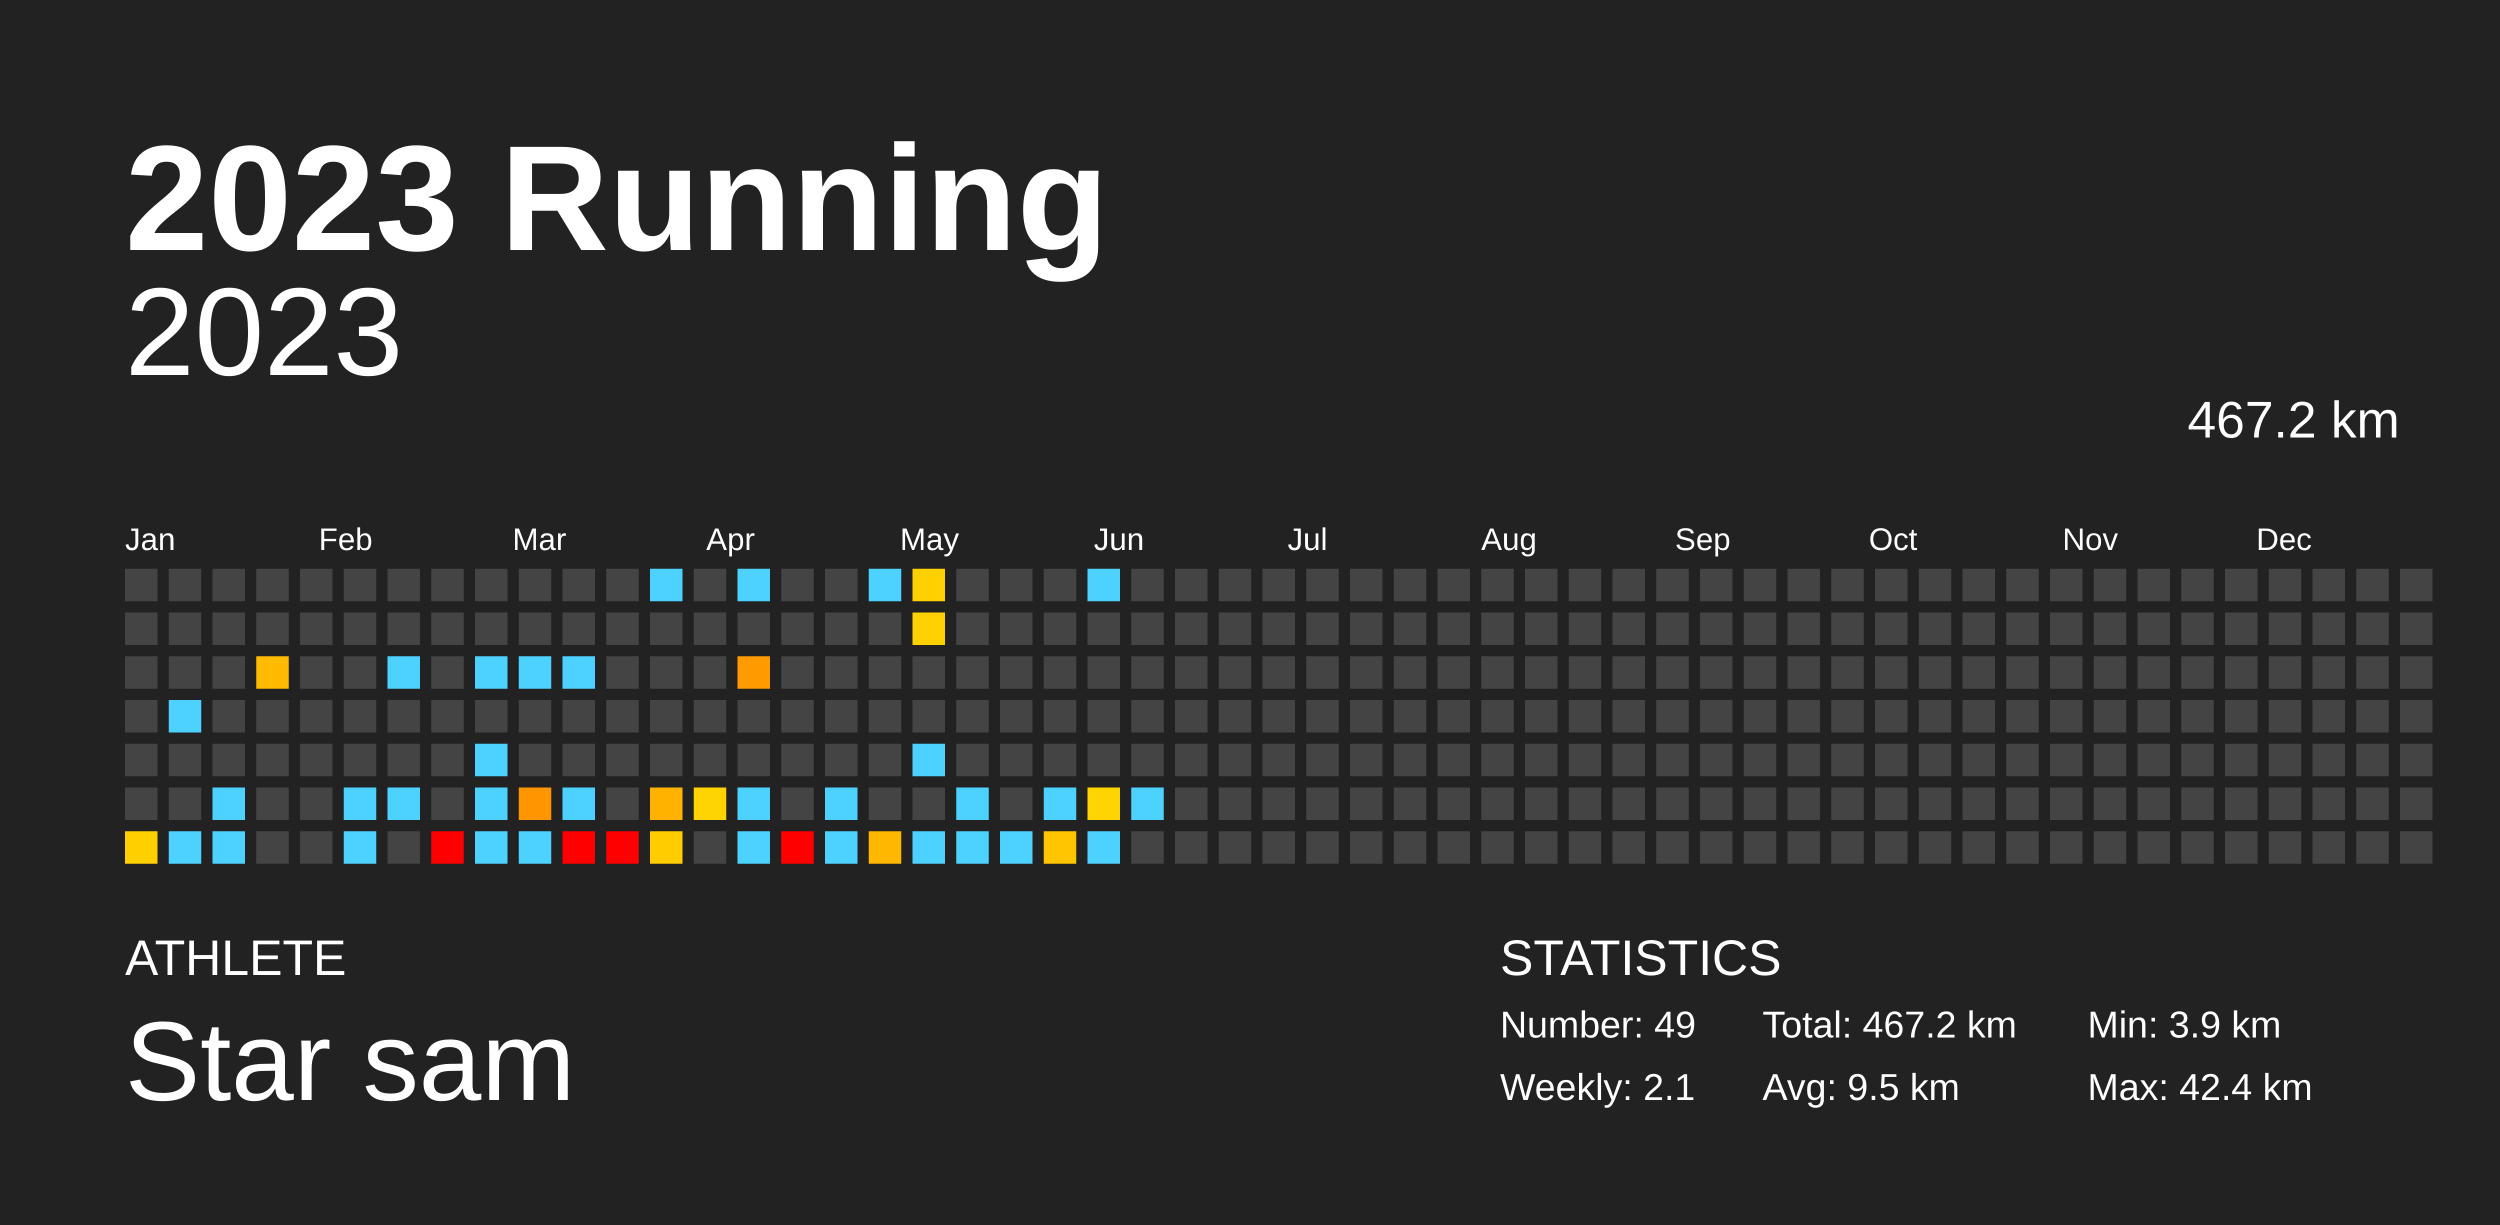
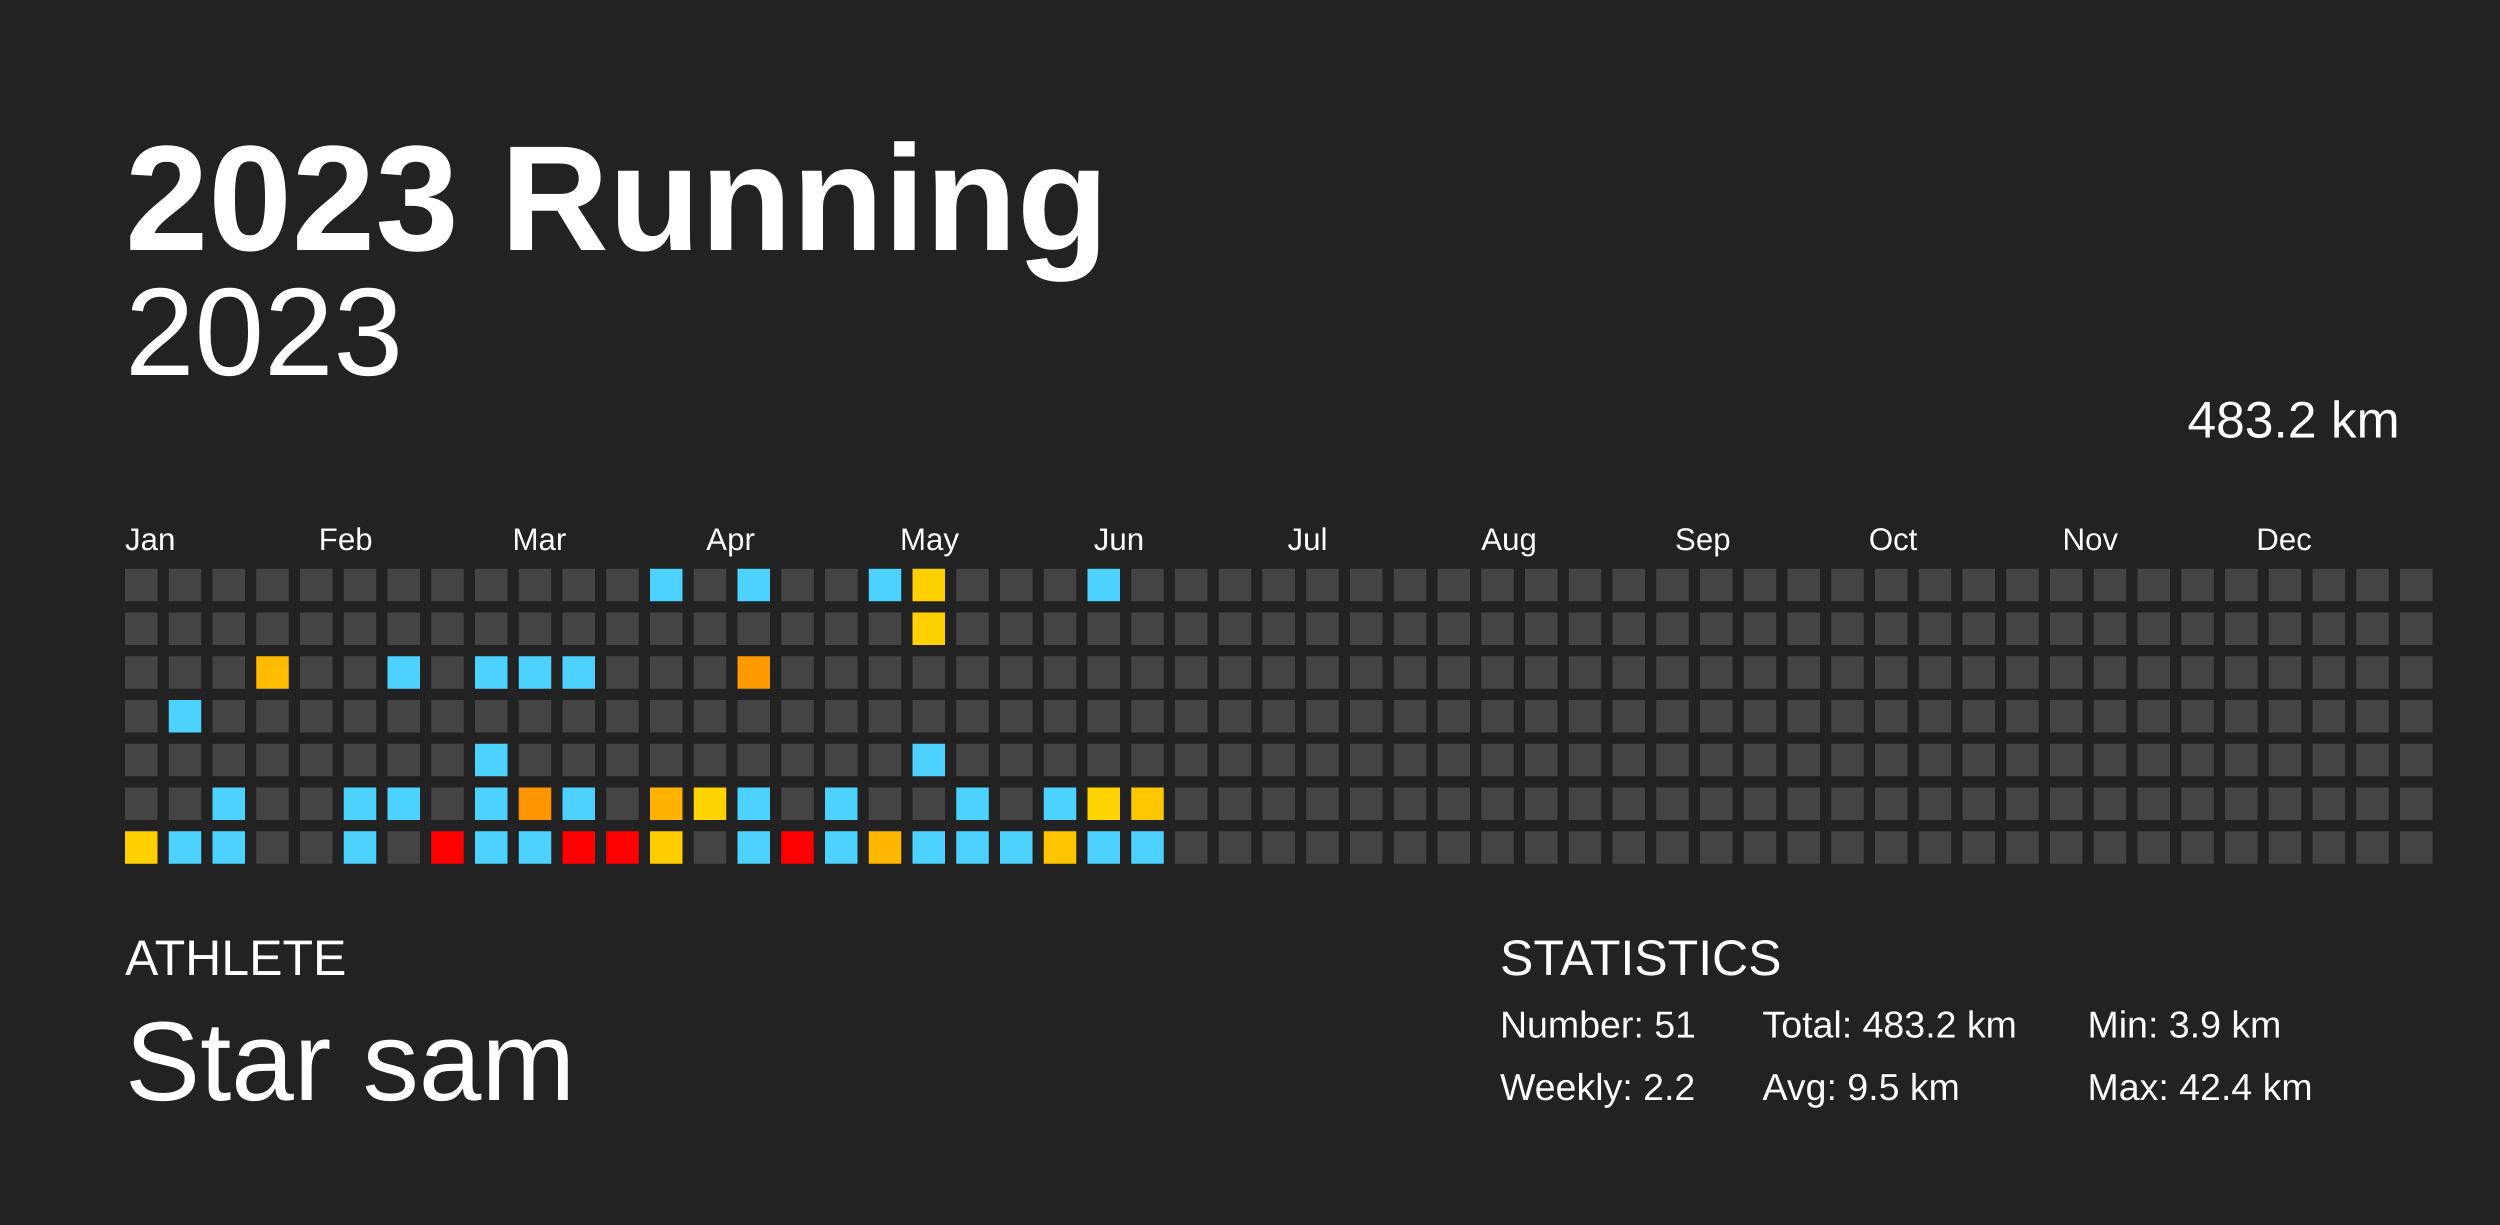
<svg xmlns="http://www.w3.org/2000/svg" baseProfile="full" height="98mm" version="1.1" viewBox="0,0,200,98" width="200mm">
  <defs />
  <rect fill="#222222" height="98" width="200" x="0" y="0" />
  <text fill="#FFFFFF" style="font-size:12px; font-family:Arial; font-weight:bold;" x="10" y="20">2023 Running</text>
  <text fill="#FFFFFF" style="font-size:4px; font-family:Arial" x="10" y="78">ATHLETE</text>
  <text fill="#FFFFFF" style="font-size:9px; font-family:Arial" x="10" y="88">Star sam</text>
  <text fill="#FFFFFF" style="font-size:4px; font-family:Arial" x="120" y="78">STATISTICS</text>
-   <text fill="#FFFFFF" style="font-size:3px; font-family:Arial" x="120" y="83">Number: 49</text>
-   <text fill="#FFFFFF" style="font-size:3px; font-family:Arial" x="120" y="88">Weekly: 2.1</text>
-   <text fill="#FFFFFF" style="font-size:3px; font-family:Arial" x="141" y="83">Total: 467.2 km</text>
+   <text fill="#FFFFFF" style="font-size:3px; font-family:Arial" x="120" y="83">Number: 51</text>
+   <text fill="#FFFFFF" style="font-size:3px; font-family:Arial" x="120" y="88">Weekly: 2.2</text>
+   <text fill="#FFFFFF" style="font-size:3px; font-family:Arial" x="141" y="83">Total: 483.2 km</text>
  <text fill="#FFFFFF" style="font-size:3px; font-family:Arial" x="141" y="88">Avg: 9.5 km</text>
  <text fill="#FFFFFF" style="font-size:3px; font-family:Arial" x="167" y="83">Min: 3.9 km</text>
  <text fill="#FFFFFF" style="font-size:3px; font-family:Arial" x="167" y="88">Max: 42.4 km</text>
  <text alignment-baseline="hanging" fill="#FFFFFF" style="font-size:10.0px; font-family:Arial;" x="10" y="30">2023</text>
-   <text alignment-baseline="hanging" fill="#FFFFFF" style="font-size:4.125px; font-family:Arial;" x="175" y="35">467.2 km</text>
+   <text alignment-baseline="hanging" fill="#FFFFFF" style="font-size:4.125px; font-family:Arial;" x="175" y="35">483.2 km</text>
  <text fill="#FFFFFF" style="font-size:2.5px; font-family:Arial" x="10.0" y="44">Jan</text>
  <text fill="#FFFFFF" style="font-size:2.5px; font-family:Arial" x="25.5" y="44">Feb</text>
  <text fill="#FFFFFF" style="font-size:2.5px; font-family:Arial" x="41.0" y="44">Mar</text>
  <text fill="#FFFFFF" style="font-size:2.5px; font-family:Arial" x="56.5" y="44">Apr</text>
  <text fill="#FFFFFF" style="font-size:2.5px; font-family:Arial" x="72.0" y="44">May</text>
  <text fill="#FFFFFF" style="font-size:2.5px; font-family:Arial" x="87.5" y="44">Jun</text>
  <text fill="#FFFFFF" style="font-size:2.5px; font-family:Arial" x="103.0" y="44">Jul</text>
  <text fill="#FFFFFF" style="font-size:2.5px; font-family:Arial" x="118.5" y="44">Aug</text>
  <text fill="#FFFFFF" style="font-size:2.5px; font-family:Arial" x="134.0" y="44">Sep</text>
  <text fill="#FFFFFF" style="font-size:2.5px; font-family:Arial" x="149.5" y="44">Oct</text>
  <text fill="#FFFFFF" style="font-size:2.5px; font-family:Arial" x="165.0" y="44">Nov</text>
  <text fill="#FFFFFF" style="font-size:2.5px; font-family:Arial" x="180.5" y="44">Dec</text>
  <rect fill="#444444" height="2.6" width="2.6" x="10.0" y="45.5" />
  <rect fill="#444444" height="2.6" width="2.6" x="10.0" y="49.0" />
  <rect fill="#444444" height="2.6" width="2.6" x="10.0" y="52.5" />
  <rect fill="#444444" height="2.6" width="2.6" x="10.0" y="56.0" />
  <rect fill="#444444" height="2.6" width="2.6" x="10.0" y="59.5" />
  <rect fill="#444444" height="2.6" width="2.6" x="10.0" y="63.0" />
  <rect fill="#ffd000" height="2.6" width="2.6" x="10.0" y="66.5" />
  <rect fill="#444444" height="2.6" width="2.6" x="13.5" y="45.5" />
  <rect fill="#444444" height="2.6" width="2.6" x="13.5" y="49.0" />
  <rect fill="#444444" height="2.6" width="2.6" x="13.5" y="52.5" />
  <rect fill="#4dd2ff" height="2.6" width="2.6" x="13.5" y="56.0" />
  <rect fill="#444444" height="2.6" width="2.6" x="13.5" y="59.5" />
  <rect fill="#444444" height="2.6" width="2.6" x="13.5" y="63.0" />
  <rect fill="#4dd2ff" height="2.6" width="2.6" x="13.5" y="66.5" />
  <rect fill="#444444" height="2.6" width="2.6" x="17.0" y="45.5" />
  <rect fill="#444444" height="2.6" width="2.6" x="17.0" y="49.0" />
  <rect fill="#444444" height="2.6" width="2.6" x="17.0" y="52.5" />
  <rect fill="#444444" height="2.6" width="2.6" x="17.0" y="56.0" />
  <rect fill="#444444" height="2.6" width="2.6" x="17.0" y="59.5" />
  <rect fill="#4dd2ff" height="2.6" width="2.6" x="17.0" y="63.0" />
  <rect fill="#4dd2ff" height="2.6" width="2.6" x="17.0" y="66.5" />
  <rect fill="#444444" height="2.6" width="2.6" x="20.5" y="45.5" />
  <rect fill="#444444" height="2.6" width="2.6" x="20.5" y="49.0" />
  <rect fill="#ffbb00" height="2.6" width="2.6" x="20.5" y="52.5" />
  <rect fill="#444444" height="2.6" width="2.6" x="20.5" y="56.0" />
  <rect fill="#444444" height="2.6" width="2.6" x="20.5" y="59.5" />
  <rect fill="#444444" height="2.6" width="2.6" x="20.5" y="63.0" />
  <rect fill="#444444" height="2.6" width="2.6" x="20.5" y="66.5" />
  <rect fill="#444444" height="2.6" width="2.6" x="24.0" y="45.5" />
  <rect fill="#444444" height="2.6" width="2.6" x="24.0" y="49.0" />
  <rect fill="#444444" height="2.6" width="2.6" x="24.0" y="52.5" />
  <rect fill="#444444" height="2.6" width="2.6" x="24.0" y="56.0" />
  <rect fill="#444444" height="2.6" width="2.6" x="24.0" y="59.5" />
  <rect fill="#444444" height="2.6" width="2.6" x="24.0" y="63.0" />
  <rect fill="#444444" height="2.6" width="2.6" x="24.0" y="66.5" />
  <rect fill="#444444" height="2.6" width="2.6" x="27.5" y="45.5" />
  <rect fill="#444444" height="2.6" width="2.6" x="27.5" y="49.0" />
  <rect fill="#444444" height="2.6" width="2.6" x="27.5" y="52.5" />
  <rect fill="#444444" height="2.6" width="2.6" x="27.5" y="56.0" />
  <rect fill="#444444" height="2.6" width="2.6" x="27.5" y="59.5" />
  <rect fill="#4dd2ff" height="2.6" width="2.6" x="27.5" y="63.0" />
  <rect fill="#4dd2ff" height="2.6" width="2.6" x="27.5" y="66.5" />
  <rect fill="#444444" height="2.6" width="2.6" x="31.0" y="45.5" />
  <rect fill="#444444" height="2.6" width="2.6" x="31.0" y="49.0" />
  <rect fill="#4dd2ff" height="2.6" width="2.6" x="31.0" y="52.5" />
  <rect fill="#444444" height="2.6" width="2.6" x="31.0" y="56.0" />
  <rect fill="#444444" height="2.6" width="2.6" x="31.0" y="59.5" />
  <rect fill="#4dd2ff" height="2.6" width="2.6" x="31.0" y="63.0" />
  <rect fill="#444444" height="2.6" width="2.6" x="31.0" y="66.5" />
  <rect fill="#444444" height="2.6" width="2.6" x="34.5" y="45.5" />
  <rect fill="#444444" height="2.6" width="2.6" x="34.5" y="49.0" />
  <rect fill="#444444" height="2.6" width="2.6" x="34.5" y="52.5" />
  <rect fill="#444444" height="2.6" width="2.6" x="34.5" y="56.0" />
  <rect fill="#444444" height="2.6" width="2.6" x="34.5" y="59.5" />
  <rect fill="#444444" height="2.6" width="2.6" x="34.5" y="63.0" />
  <rect fill="red" height="2.6" width="2.6" x="34.5" y="66.5" />
  <rect fill="#444444" height="2.6" width="2.6" x="38.0" y="45.5" />
  <rect fill="#444444" height="2.6" width="2.6" x="38.0" y="49.0" />
  <rect fill="#4dd2ff" height="2.6" width="2.6" x="38.0" y="52.5" />
  <rect fill="#444444" height="2.6" width="2.6" x="38.0" y="56.0" />
  <rect fill="#4dd2ff" height="2.6" width="2.6" x="38.0" y="59.5" />
  <rect fill="#4dd2ff" height="2.6" width="2.6" x="38.0" y="63.0" />
  <rect fill="#4dd2ff" height="2.6" width="2.6" x="38.0" y="66.5" />
  <rect fill="#444444" height="2.6" width="2.6" x="41.5" y="45.5" />
  <rect fill="#444444" height="2.6" width="2.6" x="41.5" y="49.0" />
  <rect fill="#4dd2ff" height="2.6" width="2.6" x="41.5" y="52.5" />
  <rect fill="#444444" height="2.6" width="2.6" x="41.5" y="56.0" />
  <rect fill="#444444" height="2.6" width="2.6" x="41.5" y="59.5" />
  <rect fill="#ff9500" height="2.6" width="2.6" x="41.5" y="63.0" />
  <rect fill="#4dd2ff" height="2.6" width="2.6" x="41.5" y="66.5" />
  <rect fill="#444444" height="2.6" width="2.6" x="45.0" y="45.5" />
  <rect fill="#444444" height="2.6" width="2.6" x="45.0" y="49.0" />
  <rect fill="#4dd2ff" height="2.6" width="2.6" x="45.0" y="52.5" />
  <rect fill="#444444" height="2.6" width="2.6" x="45.0" y="56.0" />
  <rect fill="#444444" height="2.6" width="2.6" x="45.0" y="59.5" />
  <rect fill="#4dd2ff" height="2.6" width="2.6" x="45.0" y="63.0" />
  <rect fill="red" height="2.6" width="2.6" x="45.0" y="66.5" />
  <rect fill="#444444" height="2.6" width="2.6" x="48.5" y="45.5" />
  <rect fill="#444444" height="2.6" width="2.6" x="48.5" y="49.0" />
  <rect fill="#444444" height="2.6" width="2.6" x="48.5" y="52.5" />
  <rect fill="#444444" height="2.6" width="2.6" x="48.5" y="56.0" />
  <rect fill="#444444" height="2.6" width="2.6" x="48.5" y="59.5" />
  <rect fill="#444444" height="2.6" width="2.6" x="48.5" y="63.0" />
  <rect fill="red" height="2.6" width="2.6" x="48.5" y="66.5" />
  <rect fill="#4dd2ff" height="2.6" width="2.6" x="52.0" y="45.5" />
  <rect fill="#444444" height="2.6" width="2.6" x="52.0" y="49.0" />
  <rect fill="#444444" height="2.6" width="2.6" x="52.0" y="52.5" />
  <rect fill="#444444" height="2.6" width="2.6" x="52.0" y="56.0" />
  <rect fill="#444444" height="2.6" width="2.6" x="52.0" y="59.5" />
  <rect fill="#ffb200" height="2.6" width="2.6" x="52.0" y="63.0" />
  <rect fill="#ffcc00" height="2.6" width="2.6" x="52.0" y="66.5" />
  <rect fill="#444444" height="2.6" width="2.6" x="55.5" y="45.5" />
  <rect fill="#444444" height="2.6" width="2.6" x="55.5" y="49.0" />
  <rect fill="#444444" height="2.6" width="2.6" x="55.5" y="52.5" />
  <rect fill="#444444" height="2.6" width="2.6" x="55.5" y="56.0" />
  <rect fill="#444444" height="2.6" width="2.6" x="55.5" y="59.5" />
  <rect fill="#ffd400" height="2.6" width="2.6" x="55.5" y="63.0" />
  <rect fill="#444444" height="2.6" width="2.6" x="55.5" y="66.5" />
  <rect fill="#4dd2ff" height="2.6" width="2.6" x="59.0" y="45.5" />
  <rect fill="#444444" height="2.6" width="2.6" x="59.0" y="49.0" />
  <rect fill="#ff9a00" height="2.6" width="2.6" x="59.0" y="52.5" />
  <rect fill="#444444" height="2.6" width="2.6" x="59.0" y="56.0" />
  <rect fill="#444444" height="2.6" width="2.6" x="59.0" y="59.5" />
  <rect fill="#4dd2ff" height="2.6" width="2.6" x="59.0" y="63.0" />
  <rect fill="#4dd2ff" height="2.6" width="2.6" x="59.0" y="66.5" />
  <rect fill="#444444" height="2.6" width="2.6" x="62.5" y="45.5" />
  <rect fill="#444444" height="2.6" width="2.6" x="62.5" y="49.0" />
  <rect fill="#444444" height="2.6" width="2.6" x="62.5" y="52.5" />
  <rect fill="#444444" height="2.6" width="2.6" x="62.5" y="56.0" />
  <rect fill="#444444" height="2.6" width="2.6" x="62.5" y="59.5" />
  <rect fill="#444444" height="2.6" width="2.6" x="62.5" y="63.0" />
  <rect fill="red" height="2.6" width="2.6" x="62.5" y="66.5" />
  <rect fill="#444444" height="2.6" width="2.6" x="66.0" y="45.5" />
  <rect fill="#444444" height="2.6" width="2.6" x="66.0" y="49.0" />
  <rect fill="#444444" height="2.6" width="2.6" x="66.0" y="52.5" />
  <rect fill="#444444" height="2.6" width="2.6" x="66.0" y="56.0" />
  <rect fill="#444444" height="2.6" width="2.6" x="66.0" y="59.5" />
  <rect fill="#4dd2ff" height="2.6" width="2.6" x="66.0" y="63.0" />
  <rect fill="#4dd2ff" height="2.6" width="2.6" x="66.0" y="66.5" />
  <rect fill="#4dd2ff" height="2.6" width="2.6" x="69.5" y="45.5" />
  <rect fill="#444444" height="2.6" width="2.6" x="69.5" y="49.0" />
  <rect fill="#444444" height="2.6" width="2.6" x="69.5" y="52.5" />
  <rect fill="#444444" height="2.6" width="2.6" x="69.5" y="56.0" />
  <rect fill="#444444" height="2.6" width="2.6" x="69.5" y="59.5" />
  <rect fill="#444444" height="2.6" width="2.6" x="69.5" y="63.0" />
  <rect fill="#ffb700" height="2.6" width="2.6" x="69.5" y="66.5" />
  <rect fill="#ffd000" height="2.6" width="2.6" x="73.0" y="45.5" />
  <rect fill="#ffd100" height="2.6" width="2.6" x="73.0" y="49.0" />
  <rect fill="#444444" height="2.6" width="2.6" x="73.0" y="52.5" />
  <rect fill="#444444" height="2.6" width="2.6" x="73.0" y="56.0" />
  <rect fill="#4dd2ff" height="2.6" width="2.6" x="73.0" y="59.5" />
  <rect fill="#444444" height="2.6" width="2.6" x="73.0" y="63.0" />
  <rect fill="#4dd2ff" height="2.6" width="2.6" x="73.0" y="66.5" />
  <rect fill="#444444" height="2.6" width="2.6" x="76.5" y="45.5" />
  <rect fill="#444444" height="2.6" width="2.6" x="76.5" y="49.0" />
  <rect fill="#444444" height="2.6" width="2.6" x="76.5" y="52.5" />
  <rect fill="#444444" height="2.6" width="2.6" x="76.5" y="56.0" />
  <rect fill="#444444" height="2.6" width="2.6" x="76.5" y="59.5" />
  <rect fill="#4dd2ff" height="2.6" width="2.6" x="76.5" y="63.0" />
  <rect fill="#4dd2ff" height="2.6" width="2.6" x="76.5" y="66.5" />
  <rect fill="#444444" height="2.6" width="2.6" x="80.0" y="45.5" />
  <rect fill="#444444" height="2.6" width="2.6" x="80.0" y="49.0" />
  <rect fill="#444444" height="2.6" width="2.6" x="80.0" y="52.5" />
  <rect fill="#444444" height="2.6" width="2.6" x="80.0" y="56.0" />
  <rect fill="#444444" height="2.6" width="2.6" x="80.0" y="59.5" />
  <rect fill="#444444" height="2.6" width="2.6" x="80.0" y="63.0" />
  <rect fill="#4dd2ff" height="2.6" width="2.6" x="80.0" y="66.5" />
  <rect fill="#444444" height="2.6" width="2.6" x="83.5" y="45.5" />
  <rect fill="#444444" height="2.6" width="2.6" x="83.5" y="49.0" />
  <rect fill="#444444" height="2.6" width="2.6" x="83.5" y="52.5" />
  <rect fill="#444444" height="2.6" width="2.6" x="83.5" y="56.0" />
  <rect fill="#444444" height="2.6" width="2.6" x="83.5" y="59.5" />
  <rect fill="#4dd2ff" height="2.6" width="2.6" x="83.5" y="63.0" />
  <rect fill="#ffc600" height="2.6" width="2.6" x="83.5" y="66.5" />
  <rect fill="#4dd2ff" height="2.6" width="2.6" x="87.0" y="45.5" />
  <rect fill="#444444" height="2.6" width="2.6" x="87.0" y="49.0" />
  <rect fill="#444444" height="2.6" width="2.6" x="87.0" y="52.5" />
  <rect fill="#444444" height="2.6" width="2.6" x="87.0" y="56.0" />
  <rect fill="#444444" height="2.6" width="2.6" x="87.0" y="59.5" />
  <rect fill="#ffd400" height="2.6" width="2.6" x="87.0" y="63.0" />
  <rect fill="#4dd2ff" height="2.6" width="2.6" x="87.0" y="66.5" />
  <rect fill="#444444" height="2.6" width="2.6" x="90.5" y="45.5" />
  <rect fill="#444444" height="2.6" width="2.6" x="90.5" y="49.0" />
  <rect fill="#444444" height="2.6" width="2.6" x="90.5" y="52.5" />
  <rect fill="#444444" height="2.6" width="2.6" x="90.5" y="56.0" />
  <rect fill="#444444" height="2.6" width="2.6" x="90.5" y="59.5" />
-   <rect fill="#4dd2ff" height="2.6" width="2.6" x="90.5" y="63.0" />
-   <rect fill="#444444" height="2.6" width="2.6" x="90.5" y="66.5" />
+   <rect fill="#ffc700" height="2.6" width="2.6" x="90.5" y="63.0" />
+   <rect fill="#4dd2ff" height="2.6" width="2.6" x="90.5" y="66.5" />
  <rect fill="#444444" height="2.6" width="2.6" x="94.0" y="45.5" />
  <rect fill="#444444" height="2.6" width="2.6" x="94.0" y="49.0" />
  <rect fill="#444444" height="2.6" width="2.6" x="94.0" y="52.5" />
  <rect fill="#444444" height="2.6" width="2.6" x="94.0" y="56.0" />
  <rect fill="#444444" height="2.6" width="2.6" x="94.0" y="59.5" />
  <rect fill="#444444" height="2.6" width="2.6" x="94.0" y="63.0" />
  <rect fill="#444444" height="2.6" width="2.6" x="94.0" y="66.5" />
  <rect fill="#444444" height="2.6" width="2.6" x="97.5" y="45.5" />
  <rect fill="#444444" height="2.6" width="2.6" x="97.5" y="49.0" />
  <rect fill="#444444" height="2.6" width="2.6" x="97.5" y="52.5" />
  <rect fill="#444444" height="2.6" width="2.6" x="97.5" y="56.0" />
  <rect fill="#444444" height="2.6" width="2.6" x="97.5" y="59.5" />
  <rect fill="#444444" height="2.6" width="2.6" x="97.5" y="63.0" />
  <rect fill="#444444" height="2.6" width="2.6" x="97.5" y="66.5" />
  <rect fill="#444444" height="2.6" width="2.6" x="101.0" y="45.5" />
  <rect fill="#444444" height="2.6" width="2.6" x="101.0" y="49.0" />
  <rect fill="#444444" height="2.6" width="2.6" x="101.0" y="52.5" />
  <rect fill="#444444" height="2.6" width="2.6" x="101.0" y="56.0" />
  <rect fill="#444444" height="2.6" width="2.6" x="101.0" y="59.5" />
  <rect fill="#444444" height="2.6" width="2.6" x="101.0" y="63.0" />
  <rect fill="#444444" height="2.6" width="2.6" x="101.0" y="66.5" />
  <rect fill="#444444" height="2.6" width="2.6" x="104.5" y="45.5" />
  <rect fill="#444444" height="2.6" width="2.6" x="104.5" y="49.0" />
  <rect fill="#444444" height="2.6" width="2.6" x="104.5" y="52.5" />
  <rect fill="#444444" height="2.6" width="2.6" x="104.5" y="56.0" />
  <rect fill="#444444" height="2.6" width="2.6" x="104.5" y="59.5" />
  <rect fill="#444444" height="2.6" width="2.6" x="104.5" y="63.0" />
  <rect fill="#444444" height="2.6" width="2.6" x="104.5" y="66.5" />
  <rect fill="#444444" height="2.6" width="2.6" x="108.0" y="45.5" />
  <rect fill="#444444" height="2.6" width="2.6" x="108.0" y="49.0" />
  <rect fill="#444444" height="2.6" width="2.6" x="108.0" y="52.5" />
  <rect fill="#444444" height="2.6" width="2.6" x="108.0" y="56.0" />
  <rect fill="#444444" height="2.6" width="2.6" x="108.0" y="59.5" />
  <rect fill="#444444" height="2.6" width="2.6" x="108.0" y="63.0" />
  <rect fill="#444444" height="2.6" width="2.6" x="108.0" y="66.5" />
  <rect fill="#444444" height="2.6" width="2.6" x="111.5" y="45.5" />
  <rect fill="#444444" height="2.6" width="2.6" x="111.5" y="49.0" />
  <rect fill="#444444" height="2.6" width="2.6" x="111.5" y="52.5" />
  <rect fill="#444444" height="2.6" width="2.6" x="111.5" y="56.0" />
  <rect fill="#444444" height="2.6" width="2.6" x="111.5" y="59.5" />
  <rect fill="#444444" height="2.6" width="2.6" x="111.5" y="63.0" />
  <rect fill="#444444" height="2.6" width="2.6" x="111.5" y="66.5" />
  <rect fill="#444444" height="2.6" width="2.6" x="115.0" y="45.5" />
  <rect fill="#444444" height="2.6" width="2.6" x="115.0" y="49.0" />
  <rect fill="#444444" height="2.6" width="2.6" x="115.0" y="52.5" />
  <rect fill="#444444" height="2.6" width="2.6" x="115.0" y="56.0" />
  <rect fill="#444444" height="2.6" width="2.6" x="115.0" y="59.5" />
  <rect fill="#444444" height="2.6" width="2.6" x="115.0" y="63.0" />
  <rect fill="#444444" height="2.6" width="2.6" x="115.0" y="66.5" />
  <rect fill="#444444" height="2.6" width="2.6" x="118.5" y="45.5" />
  <rect fill="#444444" height="2.6" width="2.6" x="118.5" y="49.0" />
  <rect fill="#444444" height="2.6" width="2.6" x="118.5" y="52.5" />
  <rect fill="#444444" height="2.6" width="2.6" x="118.5" y="56.0" />
  <rect fill="#444444" height="2.6" width="2.6" x="118.5" y="59.5" />
  <rect fill="#444444" height="2.6" width="2.6" x="118.5" y="63.0" />
  <rect fill="#444444" height="2.6" width="2.6" x="118.5" y="66.5" />
  <rect fill="#444444" height="2.6" width="2.6" x="122.0" y="45.5" />
  <rect fill="#444444" height="2.6" width="2.6" x="122.0" y="49.0" />
  <rect fill="#444444" height="2.6" width="2.6" x="122.0" y="52.5" />
  <rect fill="#444444" height="2.6" width="2.6" x="122.0" y="56.0" />
  <rect fill="#444444" height="2.6" width="2.6" x="122.0" y="59.5" />
  <rect fill="#444444" height="2.6" width="2.6" x="122.0" y="63.0" />
  <rect fill="#444444" height="2.6" width="2.6" x="122.0" y="66.5" />
  <rect fill="#444444" height="2.6" width="2.6" x="125.5" y="45.5" />
  <rect fill="#444444" height="2.6" width="2.6" x="125.5" y="49.0" />
  <rect fill="#444444" height="2.6" width="2.6" x="125.5" y="52.5" />
  <rect fill="#444444" height="2.6" width="2.6" x="125.5" y="56.0" />
  <rect fill="#444444" height="2.6" width="2.6" x="125.5" y="59.5" />
  <rect fill="#444444" height="2.6" width="2.6" x="125.5" y="63.0" />
  <rect fill="#444444" height="2.6" width="2.6" x="125.5" y="66.5" />
  <rect fill="#444444" height="2.6" width="2.6" x="129.0" y="45.5" />
  <rect fill="#444444" height="2.6" width="2.6" x="129.0" y="49.0" />
  <rect fill="#444444" height="2.6" width="2.6" x="129.0" y="52.5" />
  <rect fill="#444444" height="2.6" width="2.6" x="129.0" y="56.0" />
  <rect fill="#444444" height="2.6" width="2.6" x="129.0" y="59.5" />
  <rect fill="#444444" height="2.6" width="2.6" x="129.0" y="63.0" />
  <rect fill="#444444" height="2.6" width="2.6" x="129.0" y="66.5" />
  <rect fill="#444444" height="2.6" width="2.6" x="132.5" y="45.5" />
  <rect fill="#444444" height="2.6" width="2.6" x="132.5" y="49.0" />
  <rect fill="#444444" height="2.6" width="2.6" x="132.5" y="52.5" />
  <rect fill="#444444" height="2.6" width="2.6" x="132.5" y="56.0" />
  <rect fill="#444444" height="2.6" width="2.6" x="132.5" y="59.5" />
  <rect fill="#444444" height="2.6" width="2.6" x="132.5" y="63.0" />
  <rect fill="#444444" height="2.6" width="2.6" x="132.5" y="66.5" />
  <rect fill="#444444" height="2.6" width="2.6" x="136.0" y="45.5" />
  <rect fill="#444444" height="2.6" width="2.6" x="136.0" y="49.0" />
  <rect fill="#444444" height="2.6" width="2.6" x="136.0" y="52.5" />
  <rect fill="#444444" height="2.6" width="2.6" x="136.0" y="56.0" />
  <rect fill="#444444" height="2.6" width="2.6" x="136.0" y="59.5" />
  <rect fill="#444444" height="2.6" width="2.6" x="136.0" y="63.0" />
  <rect fill="#444444" height="2.6" width="2.6" x="136.0" y="66.5" />
  <rect fill="#444444" height="2.6" width="2.6" x="139.5" y="45.5" />
  <rect fill="#444444" height="2.6" width="2.6" x="139.5" y="49.0" />
  <rect fill="#444444" height="2.6" width="2.6" x="139.5" y="52.5" />
  <rect fill="#444444" height="2.6" width="2.6" x="139.5" y="56.0" />
  <rect fill="#444444" height="2.6" width="2.6" x="139.5" y="59.5" />
  <rect fill="#444444" height="2.6" width="2.6" x="139.5" y="63.0" />
  <rect fill="#444444" height="2.6" width="2.6" x="139.5" y="66.5" />
  <rect fill="#444444" height="2.6" width="2.6" x="143.0" y="45.5" />
  <rect fill="#444444" height="2.6" width="2.6" x="143.0" y="49.0" />
  <rect fill="#444444" height="2.6" width="2.6" x="143.0" y="52.5" />
  <rect fill="#444444" height="2.6" width="2.6" x="143.0" y="56.0" />
  <rect fill="#444444" height="2.6" width="2.6" x="143.0" y="59.5" />
  <rect fill="#444444" height="2.6" width="2.6" x="143.0" y="63.0" />
  <rect fill="#444444" height="2.6" width="2.6" x="143.0" y="66.5" />
  <rect fill="#444444" height="2.6" width="2.6" x="146.5" y="45.5" />
  <rect fill="#444444" height="2.6" width="2.6" x="146.5" y="49.0" />
  <rect fill="#444444" height="2.6" width="2.6" x="146.5" y="52.5" />
  <rect fill="#444444" height="2.6" width="2.6" x="146.5" y="56.0" />
  <rect fill="#444444" height="2.6" width="2.6" x="146.5" y="59.5" />
  <rect fill="#444444" height="2.6" width="2.6" x="146.5" y="63.0" />
  <rect fill="#444444" height="2.6" width="2.6" x="146.5" y="66.5" />
  <rect fill="#444444" height="2.6" width="2.6" x="150.0" y="45.5" />
  <rect fill="#444444" height="2.6" width="2.6" x="150.0" y="49.0" />
  <rect fill="#444444" height="2.6" width="2.6" x="150.0" y="52.5" />
  <rect fill="#444444" height="2.6" width="2.6" x="150.0" y="56.0" />
  <rect fill="#444444" height="2.6" width="2.6" x="150.0" y="59.5" />
  <rect fill="#444444" height="2.6" width="2.6" x="150.0" y="63.0" />
  <rect fill="#444444" height="2.6" width="2.6" x="150.0" y="66.5" />
  <rect fill="#444444" height="2.6" width="2.6" x="153.5" y="45.5" />
  <rect fill="#444444" height="2.6" width="2.6" x="153.5" y="49.0" />
  <rect fill="#444444" height="2.6" width="2.6" x="153.5" y="52.5" />
  <rect fill="#444444" height="2.6" width="2.6" x="153.5" y="56.0" />
  <rect fill="#444444" height="2.6" width="2.6" x="153.5" y="59.5" />
  <rect fill="#444444" height="2.6" width="2.6" x="153.5" y="63.0" />
  <rect fill="#444444" height="2.6" width="2.6" x="153.5" y="66.5" />
  <rect fill="#444444" height="2.6" width="2.6" x="157.0" y="45.5" />
  <rect fill="#444444" height="2.6" width="2.6" x="157.0" y="49.0" />
  <rect fill="#444444" height="2.6" width="2.6" x="157.0" y="52.5" />
  <rect fill="#444444" height="2.6" width="2.6" x="157.0" y="56.0" />
  <rect fill="#444444" height="2.6" width="2.6" x="157.0" y="59.5" />
  <rect fill="#444444" height="2.6" width="2.6" x="157.0" y="63.0" />
  <rect fill="#444444" height="2.6" width="2.6" x="157.0" y="66.5" />
  <rect fill="#444444" height="2.6" width="2.6" x="160.5" y="45.5" />
  <rect fill="#444444" height="2.6" width="2.6" x="160.5" y="49.0" />
  <rect fill="#444444" height="2.6" width="2.6" x="160.5" y="52.5" />
  <rect fill="#444444" height="2.6" width="2.6" x="160.5" y="56.0" />
  <rect fill="#444444" height="2.6" width="2.6" x="160.5" y="59.5" />
  <rect fill="#444444" height="2.6" width="2.6" x="160.5" y="63.0" />
  <rect fill="#444444" height="2.6" width="2.6" x="160.5" y="66.5" />
  <rect fill="#444444" height="2.6" width="2.6" x="164.0" y="45.5" />
  <rect fill="#444444" height="2.6" width="2.6" x="164.0" y="49.0" />
  <rect fill="#444444" height="2.6" width="2.6" x="164.0" y="52.5" />
  <rect fill="#444444" height="2.6" width="2.6" x="164.0" y="56.0" />
  <rect fill="#444444" height="2.6" width="2.6" x="164.0" y="59.5" />
  <rect fill="#444444" height="2.6" width="2.6" x="164.0" y="63.0" />
  <rect fill="#444444" height="2.6" width="2.6" x="164.0" y="66.5" />
  <rect fill="#444444" height="2.6" width="2.6" x="167.5" y="45.5" />
  <rect fill="#444444" height="2.6" width="2.6" x="167.5" y="49.0" />
  <rect fill="#444444" height="2.6" width="2.6" x="167.5" y="52.5" />
  <rect fill="#444444" height="2.6" width="2.6" x="167.5" y="56.0" />
  <rect fill="#444444" height="2.6" width="2.6" x="167.5" y="59.5" />
  <rect fill="#444444" height="2.6" width="2.6" x="167.5" y="63.0" />
  <rect fill="#444444" height="2.6" width="2.6" x="167.5" y="66.5" />
  <rect fill="#444444" height="2.6" width="2.6" x="171.0" y="45.5" />
  <rect fill="#444444" height="2.6" width="2.6" x="171.0" y="49.0" />
  <rect fill="#444444" height="2.6" width="2.6" x="171.0" y="52.5" />
  <rect fill="#444444" height="2.6" width="2.6" x="171.0" y="56.0" />
  <rect fill="#444444" height="2.6" width="2.6" x="171.0" y="59.5" />
  <rect fill="#444444" height="2.6" width="2.6" x="171.0" y="63.0" />
  <rect fill="#444444" height="2.6" width="2.6" x="171.0" y="66.5" />
  <rect fill="#444444" height="2.6" width="2.6" x="174.5" y="45.5" />
  <rect fill="#444444" height="2.6" width="2.6" x="174.5" y="49.0" />
  <rect fill="#444444" height="2.6" width="2.6" x="174.5" y="52.5" />
  <rect fill="#444444" height="2.6" width="2.6" x="174.5" y="56.0" />
  <rect fill="#444444" height="2.6" width="2.6" x="174.5" y="59.5" />
  <rect fill="#444444" height="2.6" width="2.6" x="174.5" y="63.0" />
  <rect fill="#444444" height="2.6" width="2.6" x="174.5" y="66.5" />
  <rect fill="#444444" height="2.6" width="2.6" x="178.0" y="45.5" />
  <rect fill="#444444" height="2.6" width="2.6" x="178.0" y="49.0" />
  <rect fill="#444444" height="2.6" width="2.6" x="178.0" y="52.5" />
  <rect fill="#444444" height="2.6" width="2.6" x="178.0" y="56.0" />
  <rect fill="#444444" height="2.6" width="2.6" x="178.0" y="59.5" />
  <rect fill="#444444" height="2.6" width="2.6" x="178.0" y="63.0" />
  <rect fill="#444444" height="2.6" width="2.6" x="178.0" y="66.5" />
  <rect fill="#444444" height="2.6" width="2.6" x="181.5" y="45.5" />
  <rect fill="#444444" height="2.6" width="2.6" x="181.5" y="49.0" />
  <rect fill="#444444" height="2.6" width="2.6" x="181.5" y="52.5" />
  <rect fill="#444444" height="2.6" width="2.6" x="181.5" y="56.0" />
  <rect fill="#444444" height="2.6" width="2.6" x="181.5" y="59.5" />
  <rect fill="#444444" height="2.6" width="2.6" x="181.5" y="63.0" />
  <rect fill="#444444" height="2.6" width="2.6" x="181.5" y="66.5" />
  <rect fill="#444444" height="2.6" width="2.6" x="185.0" y="45.5" />
  <rect fill="#444444" height="2.6" width="2.6" x="185.0" y="49.0" />
  <rect fill="#444444" height="2.6" width="2.6" x="185.0" y="52.5" />
  <rect fill="#444444" height="2.6" width="2.6" x="185.0" y="56.0" />
  <rect fill="#444444" height="2.6" width="2.6" x="185.0" y="59.5" />
  <rect fill="#444444" height="2.6" width="2.6" x="185.0" y="63.0" />
  <rect fill="#444444" height="2.6" width="2.6" x="185.0" y="66.5" />
  <rect fill="#444444" height="2.6" width="2.6" x="188.5" y="45.5" />
  <rect fill="#444444" height="2.6" width="2.6" x="188.5" y="49.0" />
  <rect fill="#444444" height="2.6" width="2.6" x="188.5" y="52.5" />
  <rect fill="#444444" height="2.6" width="2.6" x="188.5" y="56.0" />
  <rect fill="#444444" height="2.6" width="2.6" x="188.5" y="59.5" />
  <rect fill="#444444" height="2.6" width="2.6" x="188.5" y="63.0" />
  <rect fill="#444444" height="2.6" width="2.6" x="188.5" y="66.5" />
  <rect fill="#444444" height="2.6" width="2.6" x="192.0" y="45.5" />
  <rect fill="#444444" height="2.6" width="2.6" x="192.0" y="49.0" />
  <rect fill="#444444" height="2.6" width="2.6" x="192.0" y="52.5" />
  <rect fill="#444444" height="2.6" width="2.6" x="192.0" y="56.0" />
  <rect fill="#444444" height="2.6" width="2.6" x="192.0" y="59.5" />
  <rect fill="#444444" height="2.6" width="2.6" x="192.0" y="63.0" />
  <rect fill="#444444" height="2.6" width="2.6" x="192.0" y="66.5" />
</svg>
